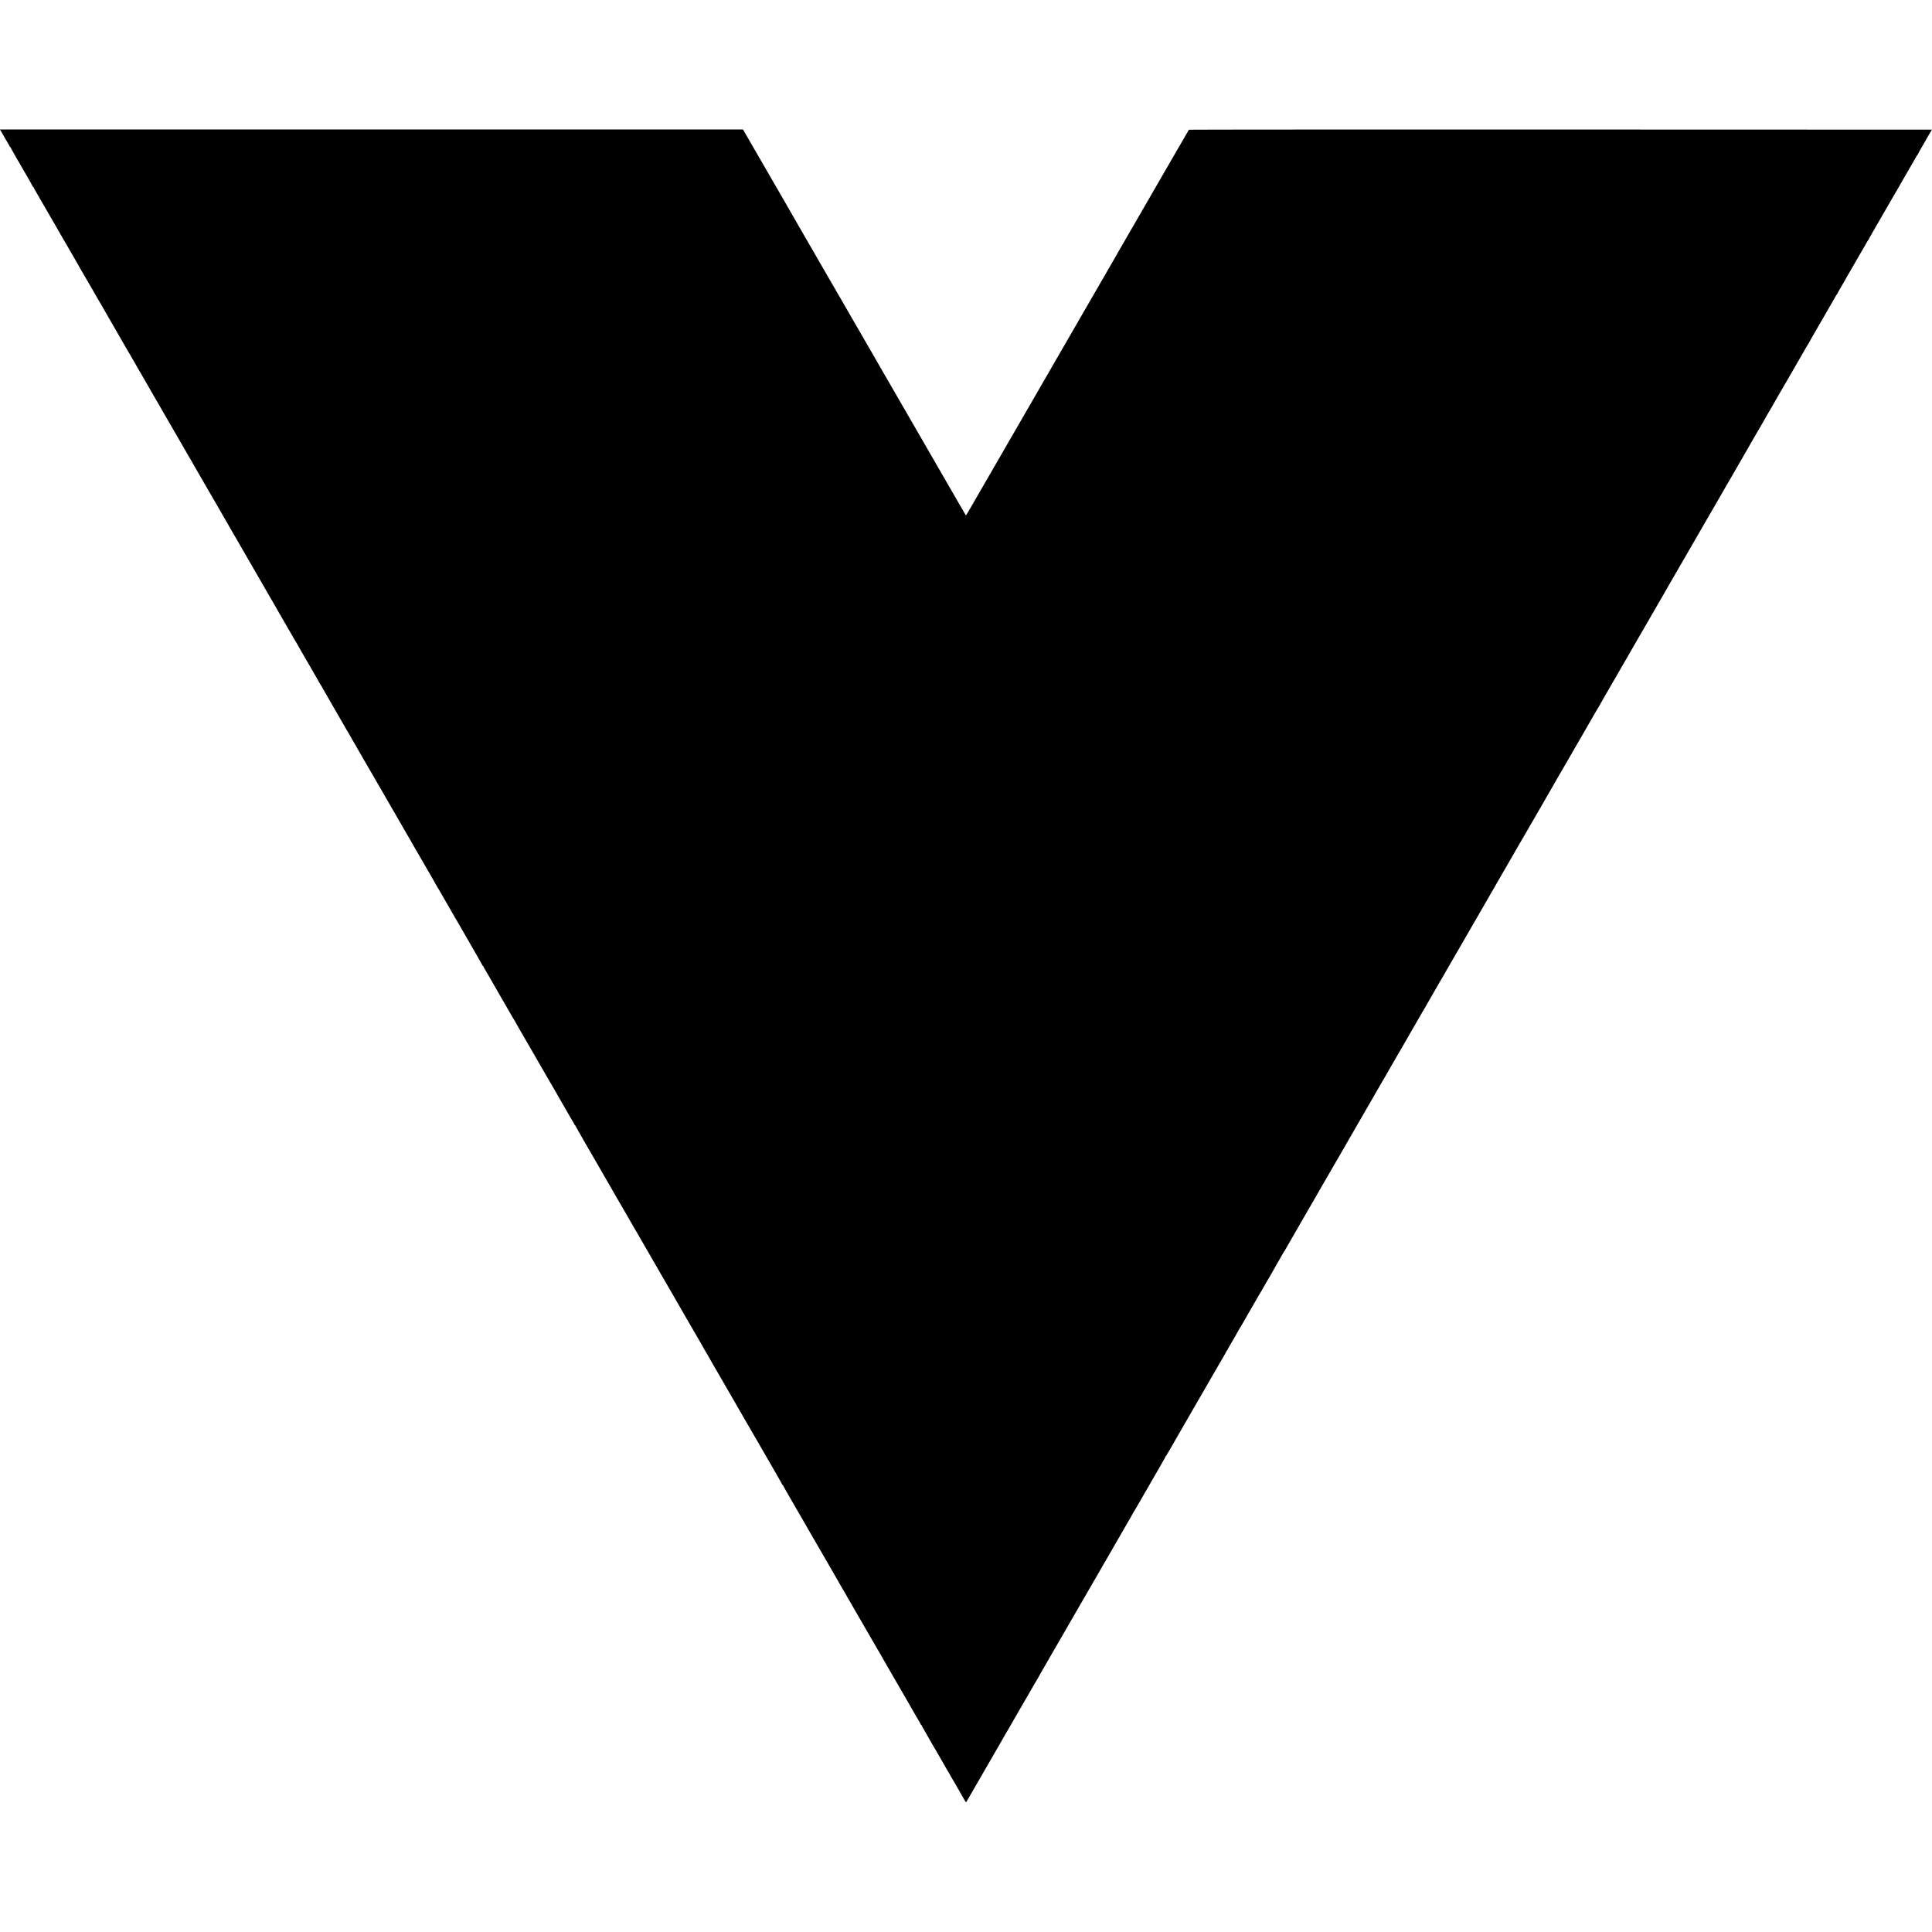
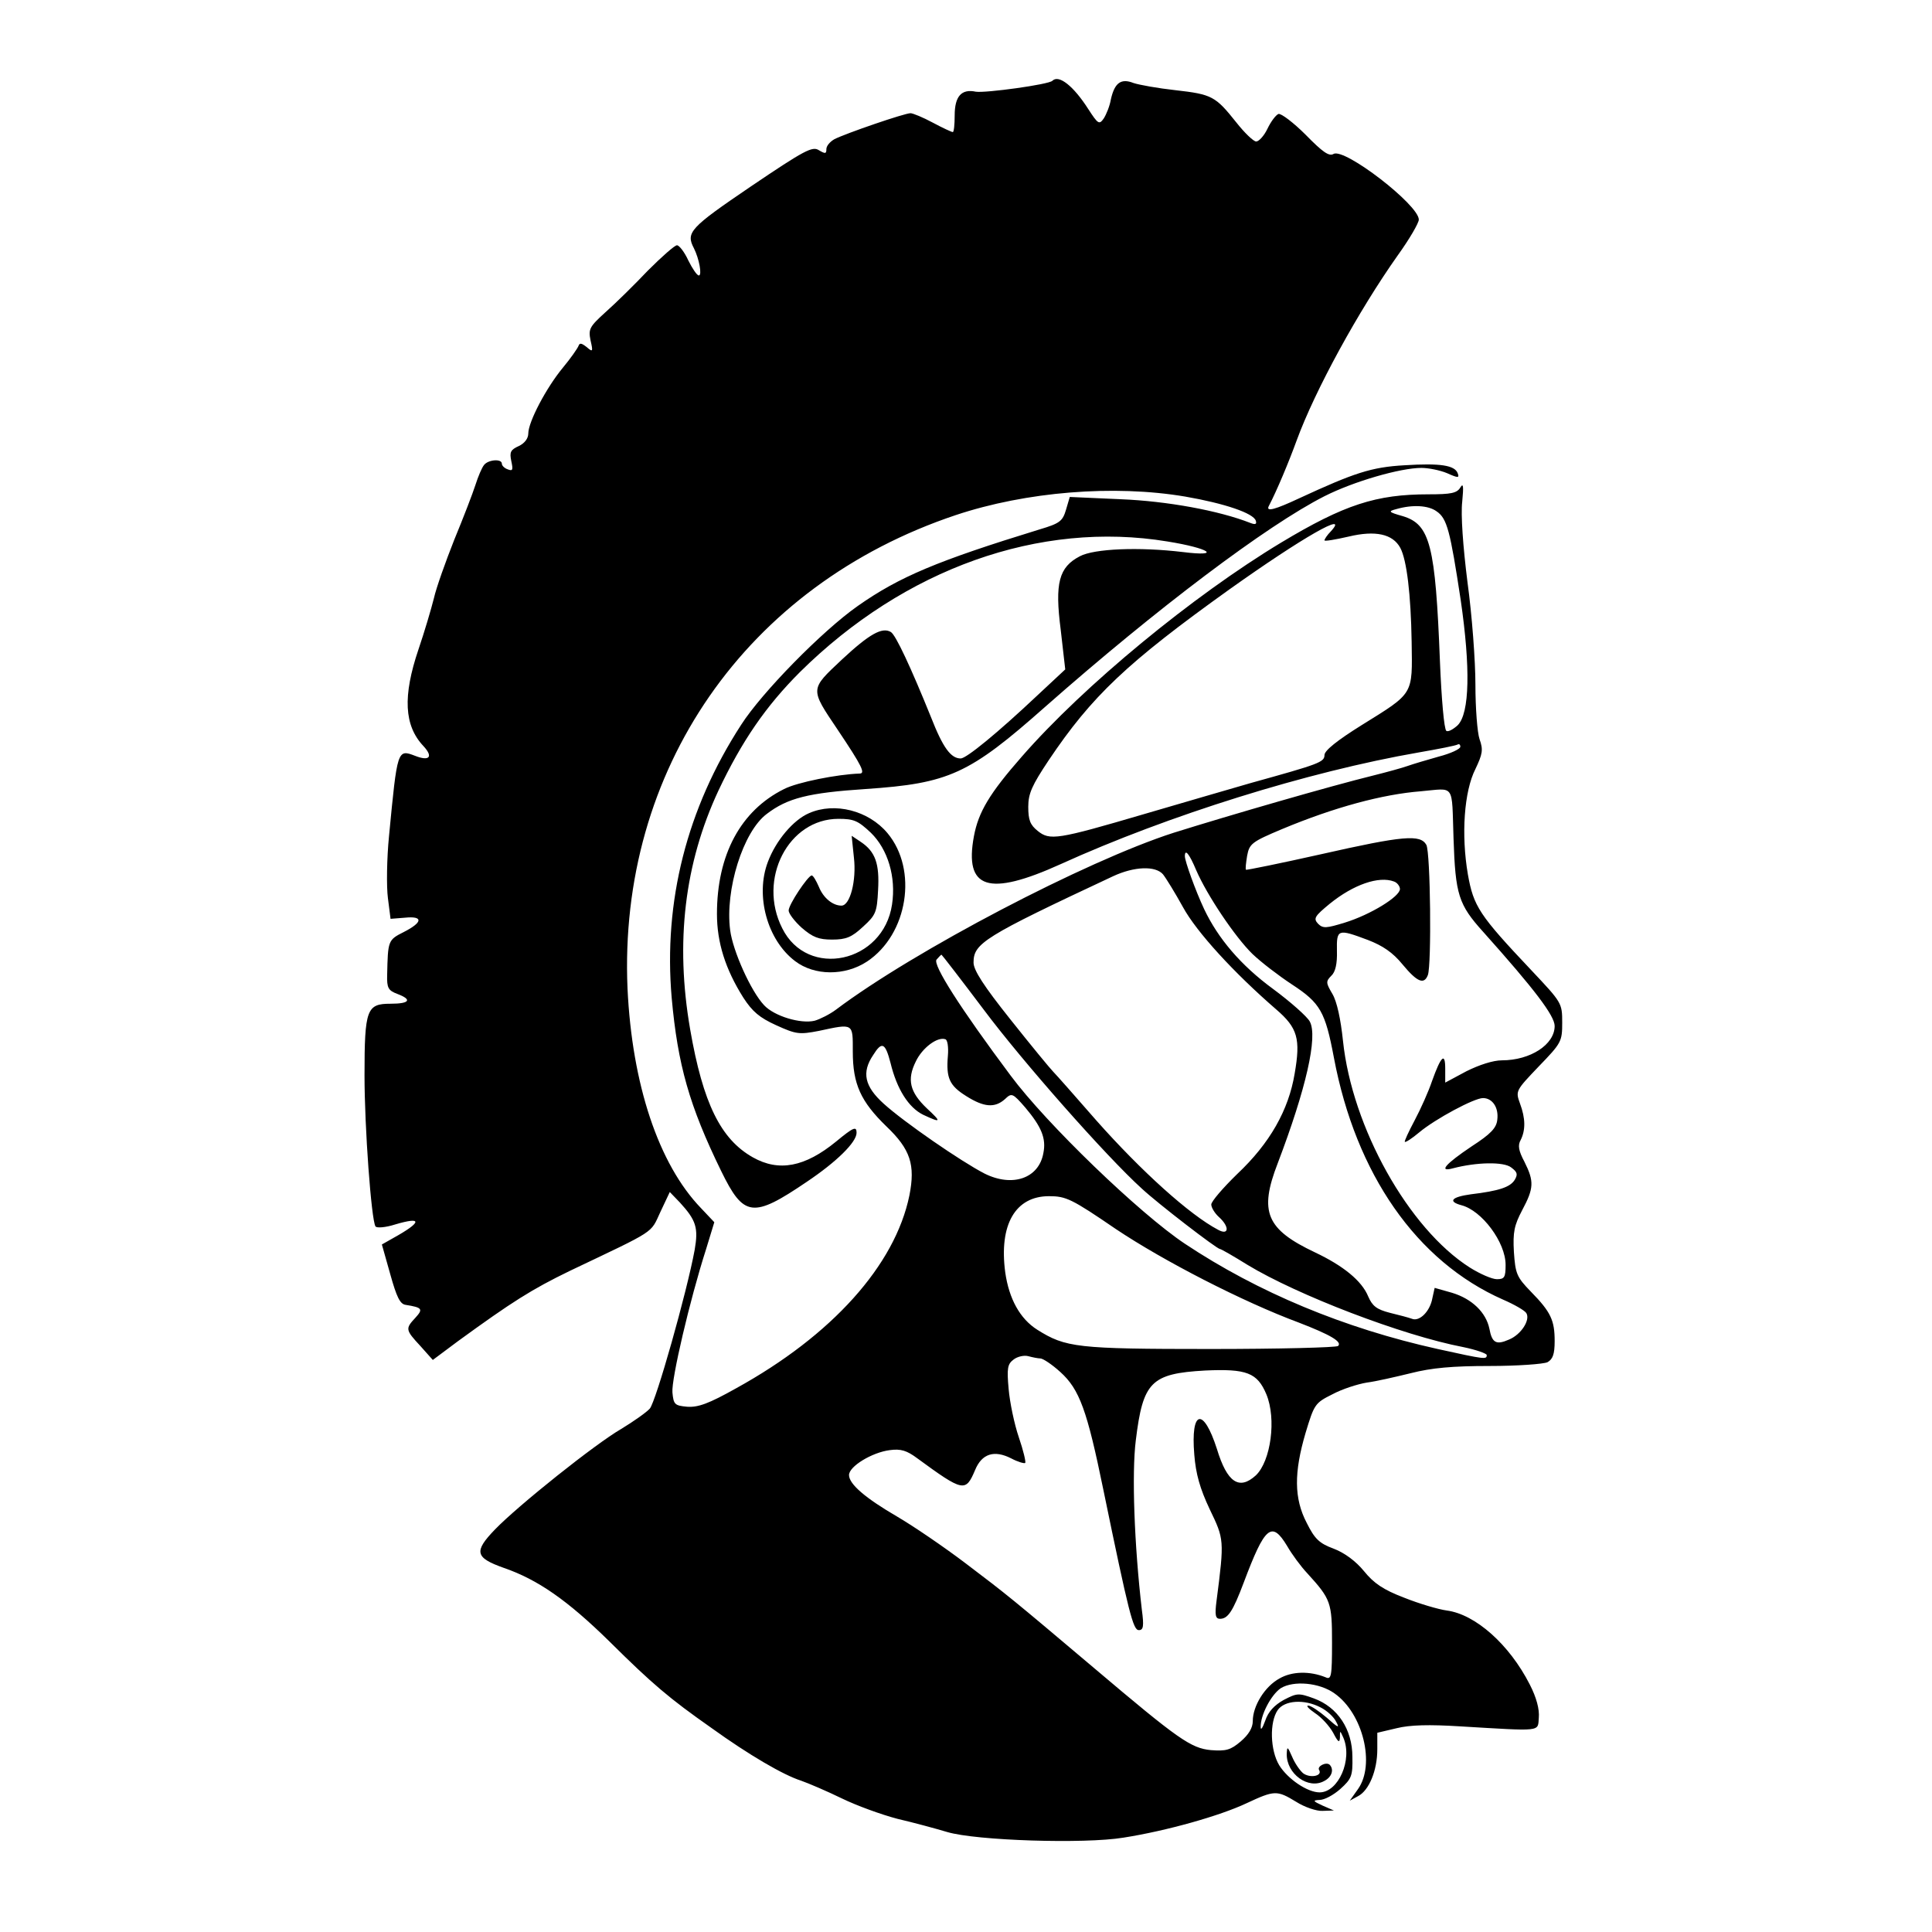
- <svg xmlns="http://www.w3.org/2000/svg" version="1.0" width="16pt" height="16pt" viewBox="0 0 16 16" preserveAspectRatio="xMidYMid meet">
-   <g transform="translate(0,16) scale(0.00032,-0.00032)" fill="#000000" stroke="none">
-     <path d="M18 46618 c45 -75 122 -207 122 -211 0 -2 25 -45 55 -95 30 -50 55 -96 55 -102 0 -5 5 -10 10 -10 6 0 10 -4 10 -9 0 -5 73 -135 161 -288 89 -153 173 -298 187 -323 14 -25 32 -57 41 -72 88 -149 187 -324 189 -335 2 -7 8 -13 13 -13 5 0 9 -4 9 -10 0 -5 46 -89 103 -187 175 -302 490 -846 507 -876 8 -16 20 -36 25 -45 28 -46 290 -498 339 -585 13 -23 74 -129 136 -236 61 -107 123 -215 137 -240 14 -25 29 -50 33 -56 5 -5 23 -37 40 -70 18 -33 38 -67 44 -75 11 -16 21 -33 63 -109 14 -25 29 -50 33 -56 4 -5 21 -35 38 -65 55 -100 261 -455 269 -465 4 -5 14 -21 20 -35 15 -29 41 -75 103 -180 24 -41 52 -88 60 -105 9 -16 57 -100 107 -185 112 -193 362 -626 380 -660 8 -14 23 -38 33 -55 11 -16 23 -37 27 -45 4 -8 26 -46 48 -85 23 -38 53 -90 67 -115 46 -81 64 -113 178 -310 62 -107 121 -210 132 -227 37 -67 56 -99 85 -148 16 -27 32 -57 36 -65 4 -8 15 -27 25 -42 9 -15 53 -89 96 -165 44 -76 177 -307 296 -513 120 -206 268 -463 330 -570 131 -227 117 -203 200 -348 36 -62 73 -125 82 -140 10 -15 21 -34 25 -42 4 -8 20 -37 36 -65 17 -27 38 -65 48 -82 49 -85 64 -111 87 -153 13 -25 28 -49 32 -55 4 -5 78 -134 165 -285 87 -151 166 -288 176 -305 10 -16 26 -43 35 -59 9 -17 125 -217 257 -445 132 -229 253 -441 270 -471 17 -30 45 -79 64 -108 18 -29 33 -54 33 -57 0 -2 20 -37 44 -77 24 -40 123 -212 221 -383 97 -170 190 -330 205 -355 16 -25 39 -65 53 -90 13 -25 81 -144 152 -265 70 -121 137 -238 150 -260 12 -22 37 -65 55 -95 18 -30 43 -73 55 -95 12 -22 48 -85 80 -140 77 -132 163 -280 190 -330 13 -22 71 -123 130 -225 59 -102 116 -199 126 -217 10 -17 29 -50 43 -72 15 -22 26 -43 26 -45 0 -2 27 -50 60 -106 33 -56 60 -103 60 -105 0 -2 55 -98 90 -155 8 -14 182 -316 239 -414 13 -22 45 -79 72 -124 27 -46 49 -86 49 -89 0 -2 14 -24 30 -48 16 -24 30 -46 30 -49 0 -5 74 -135 100 -176 5 -8 24 -42 43 -75 50 -88 58 -101 262 -455 104 -179 199 -345 213 -370 14 -25 28 -49 32 -55 4 -5 17 -26 28 -45 10 -19 62 -109 114 -200 114 -197 133 -230 170 -295 16 -27 33 -57 38 -65 17 -28 96 -165 103 -180 4 -8 16 -28 26 -45 10 -16 77 -131 148 -255 72 -124 181 -313 243 -420 62 -107 121 -209 131 -227 35 -62 323 -560 392 -678 38 -66 83 -145 100 -175 16 -30 33 -59 37 -65 4 -5 17 -27 29 -47 34 -61 56 -100 90 -156 17 -29 31 -55 31 -57 0 -2 17 -32 39 -67 21 -35 134 -229 251 -433 117 -203 235 -407 261 -451 27 -45 49 -85 49 -88 0 -4 8 -19 19 -34 15 -21 200 -341 309 -533 10 -19 33 -58 51 -87 17 -29 31 -54 31 -56 0 -2 25 -44 55 -94 30 -50 55 -95 55 -98 0 -4 6 -15 14 -23 7 -9 27 -41 43 -71 17 -30 170 -297 342 -594 171 -296 311 -542 311 -547 0 -5 5 -9 10 -9 6 0 10 -4 10 -10 0 -5 22 -47 49 -92 27 -46 58 -99 68 -118 24 -43 81 -140 93 -160 5 -8 66 -114 135 -235 69 -121 130 -227 135 -235 12 -21 259 -447 283 -490 10 -19 28 -47 38 -62 11 -14 19 -29 19 -32 0 -3 37 -69 83 -148 99 -170 305 -526 337 -583 13 -22 31 -53 41 -70 11 -16 22 -37 26 -45 7 -14 82 -146 103 -180 14 -24 181 -311 205 -355 13 -22 46 -80 75 -130 29 -49 64 -110 78 -135 14 -25 51 -88 82 -140 31 -52 59 -102 63 -110 4 -8 18 -33 31 -55 205 -353 284 -489 309 -535 17 -30 45 -78 62 -106 18 -28 36 -60 39 -72 4 -12 12 -22 17 -22 5 0 9 -4 9 -10 0 -5 109 -197 241 -427 133 -230 250 -431 259 -448 51 -90 222 -385 280 -485 37 -63 78 -135 92 -160 14 -25 67 -117 118 -205 51 -88 101 -175 111 -193 34 -58 55 -95 149 -257 51 -88 101 -173 110 -190 9 -16 76 -131 147 -255 72 -124 140 -241 151 -260 61 -108 281 -489 355 -615 38 -66 77 -133 87 -150 35 -63 91 -161 100 -175 14 -23 99 -169 128 -220 54 -97 135 -235 142 -245 4 -5 20 -32 35 -60 26 -48 238 -416 276 -480 10 -16 26 -46 37 -65 30 -53 382 -661 403 -695 10 -16 22 -37 26 -45 4 -8 26 -48 50 -88 24 -41 43 -75 43 -77 0 -2 22 -40 50 -85 27 -45 50 -84 50 -86 0 -3 38 -69 83 -147 84 -142 302 -520 340 -587 10 -19 34 -60 52 -90 18 -30 44 -75 57 -100 14 -25 45 -79 70 -120 25 -41 56 -96 70 -121 14 -25 77 -133 138 -240 62 -107 122 -210 132 -229 25 -43 310 -535 337 -581 11 -19 26 -45 34 -59 17 -32 238 -414 266 -460 11 -19 24 -41 28 -49 3 -7 75 -133 160 -278 84 -146 153 -269 153 -274 0 -5 5 -9 10 -9 6 0 10 -4 10 -10 0 -5 82 -150 181 -322 182 -314 201 -346 240 -415 12 -21 80 -139 152 -263 71 -124 141 -245 155 -270 14 -25 28 -49 32 -55 6 -8 145 -248 220 -380 37 -66 209 -362 229 -395 11 -19 24 -42 28 -49 4 -8 67 -118 140 -243 73 -125 133 -230 133 -233 0 -2 15 -28 33 -57 19 -29 47 -78 64 -108 17 -30 53 -93 79 -139 53 -90 82 -141 157 -272 82 -142 115 -199 381 -659 142 -245 268 -463 281 -485 12 -22 71 -125 132 -230 60 -104 172 -298 248 -430 76 -132 146 -253 156 -270 11 -16 22 -36 26 -44 3 -8 30 -54 60 -103 29 -49 53 -91 53 -93 0 -3 18 -34 40 -70 22 -36 40 -67 40 -69 0 -2 37 -66 81 -142 45 -77 98 -168 119 -204 20 -36 47 -81 58 -100 12 -19 27 -47 33 -62 6 -16 15 -28 20 -28 5 0 9 -4 9 -9 0 -6 63 -118 140 -251 77 -133 140 -243 140 -245 0 -2 18 -33 41 -70 22 -37 49 -83 60 -101 10 -19 29 -51 40 -71 25 -45 109 -189 126 -218 7 -11 17 -29 22 -40 6 -11 22 -38 35 -60 14 -22 37 -62 52 -90 14 -27 35 -62 45 -77 11 -14 19 -29 19 -32 0 -3 18 -35 40 -71 22 -36 40 -67 40 -69 0 -2 19 -35 42 -72 23 -38 55 -94 72 -124 26 -47 139 -244 171 -298 6 -9 21 -36 34 -60 28 -48 37 -51 51 -19 6 12 19 36 29 52 10 17 27 46 38 65 11 19 104 181 208 360 103 179 199 345 213 370 14 25 42 74 64 109 21 34 38 65 38 67 0 2 18 33 40 69 22 36 40 67 40 69 0 3 177 310 199 346 16 26 136 234 140 244 2 5 25 44 52 88 27 44 49 81 49 84 0 2 18 34 40 70 22 36 40 67 40 69 0 2 20 36 43 77 35 58 169 289 297 513 9 17 50 86 90 155 40 69 86 150 103 180 16 30 35 62 41 70 6 8 16 24 22 35 35 64 72 129 167 293 59 100 116 199 127 220 11 20 30 53 41 72 43 72 1070 1850 1121 1940 14 25 65 113 113 195 48 83 96 166 107 185 10 19 28 50 38 68 11 18 73 124 137 235 64 111 175 303 246 427 71 124 173 299 225 390 52 91 116 202 143 248 27 45 49 85 49 89 0 4 6 14 14 22 7 9 28 43 46 76 26 47 251 436 378 655 11 19 29 51 40 70 11 19 101 176 201 348 99 172 181 317 181 323 0 5 5 9 10 9 6 0 10 5 10 11 0 6 8 23 18 37 11 15 32 52 49 82 16 30 130 228 253 440 122 212 234 405 248 430 13 25 39 70 57 100 39 65 69 117 130 225 25 44 50 87 55 95 12 19 78 134 220 380 61 107 129 224 150 260 161 277 222 382 246 425 15 28 47 83 71 123 24 41 43 78 43 83 0 5 4 9 8 9 4 0 13 12 19 28 7 15 23 45 36 67 66 110 277 478 277 483 0 3 6 13 14 21 7 9 27 41 43 71 17 30 45 80 63 110 34 57 375 649 394 685 6 11 16 27 22 35 6 8 26 42 44 75 18 33 41 74 51 90 10 17 24 41 32 55 54 97 72 128 88 152 11 14 19 28 19 30 0 3 79 141 175 308 96 167 175 305 175 308 0 3 6 13 14 21 7 9 26 39 41 66 33 60 276 483 338 587 24 40 46 80 50 88 4 8 13 24 20 35 14 23 95 163 125 215 11 19 52 91 92 160 40 69 80 139 90 155 9 17 103 179 207 360 105 182 200 346 211 365 103 181 463 802 489 845 7 11 15 27 19 35 4 8 29 51 55 95 64 110 828 1433 848 1470 9 17 24 41 33 55 9 14 29 48 45 77 15 28 52 93 82 145 30 51 62 107 71 123 17 30 231 398 400 690 51 88 103 179 115 202 12 23 26 48 32 55 6 7 24 38 40 68 17 30 61 107 98 170 37 63 84 144 103 180 19 36 41 72 48 81 8 8 14 18 14 21 0 4 27 51 59 106 32 55 72 124 89 154 16 29 71 125 122 213 51 88 104 180 118 205 13 25 28 50 32 55 4 6 17 26 28 45 11 19 45 80 77 135 31 55 66 116 77 135 11 19 88 152 171 295 401 694 620 1072 650 1125 11 19 87 152 170 295 83 143 158 273 166 288 9 16 21 36 26 45 6 9 31 52 55 96 25 43 54 94 66 115 11 20 95 164 186 321 91 157 173 299 182 315 9 17 26 46 37 65 12 19 66 114 121 210 56 96 108 186 117 200 8 14 24 40 34 59 24 45 383 664 412 713 5 9 17 29 26 45 15 28 120 210 241 419 36 61 68 117 72 125 4 8 12 23 19 34 35 57 245 420 262 453 11 20 35 61 53 90 17 29 32 54 32 56 0 3 28 51 62 108 33 57 70 119 80 138 10 19 23 42 28 50 5 8 32 53 59 100 27 47 149 258 271 470 122 212 234 405 248 430 30 53 62 108 80 135 6 11 15 27 19 35 4 8 85 150 181 315 96 165 187 323 202 350 31 56 116 202 130 225 5 8 25 42 43 75 19 33 92 159 162 280 149 257 157 271 202 350 19 33 38 67 43 75 9 14 228 392 275 475 12 22 55 96 95 165 40 69 80 139 90 155 24 42 202 350 221 383 9 15 27 47 41 72 14 25 75 131 136 236 61 106 121 210 134 232 99 172 271 470 279 482 5 8 23 40 40 70 18 30 81 141 142 245 60 105 121 210 135 235 14 25 71 124 127 220 56 96 143 247 194 335 51 88 96 167 102 175 14 24 180 311 204 355 23 43 340 590 356 615 5 8 50 87 101 175 171 301 517 898 582 1008 25 43 46 81 46 83 0 2 12 23 27 47 14 23 40 67 56 97 16 30 35 62 42 70 7 8 15 22 18 30 4 8 20 38 37 65 16 28 33 57 37 65 6 12 111 196 143 250 5 8 55 95 112 193 57 98 113 195 126 215 12 20 27 46 32 57 6 11 14 27 20 35 5 8 76 130 156 270 80 140 165 287 187 325 23 39 52 90 66 115 13 25 30 52 37 61 8 8 14 18 14 21 0 4 41 77 92 165 50 87 175 302 276 478 101 176 208 360 236 408 28 49 67 117 86 152 19 35 41 70 48 77 6 6 12 15 12 19 0 7 124 224 167 291 12 21 23 40 23 42 0 2 21 40 46 83 26 43 55 92 64 109 54 95 327 568 354 614 19 30 45 75 59 100 71 128 82 145 89 148 4 2 8 8 8 13 0 5 42 82 94 172 311 538 496 858 518 897 14 25 40 70 58 100 18 30 42 71 53 90 10 19 79 139 152 265 73 127 142 246 153 265 10 19 43 76 72 125 29 50 63 108 75 130 65 116 80 140 87 143 4 2 8 8 8 12 0 8 114 212 140 250 6 8 14 24 20 35 5 11 54 97 108 190 l100 170 -9611 3 c-5286 1 -9614 -1 -9618 -5 -5 -6 -419 -719 -619 -1068 -89 -155 -267 -463 -323 -560 -38 -66 -81 -140 -95 -165 -31 -56 -263 -457 -526 -910 -110 -190 -224 -388 -254 -440 -29 -52 -61 -109 -71 -125 -23 -39 -243 -420 -268 -465 -11 -19 -204 -352 -428 -740 -224 -388 -477 -826 -563 -975 -85 -148 -185 -322 -222 -385 -37 -63 -120 -207 -185 -320 -65 -113 -177 -306 -248 -430 -72 -124 -172 -297 -222 -385 -51 -88 -142 -245 -202 -350 -131 -226 -247 -427 -408 -705 -65 -113 -249 -432 -410 -710 -160 -278 -388 -673 -506 -877 -118 -205 -216 -373 -219 -373 -3 0 -52 82 -109 183 -58 100 -144 250 -192 332 -95 164 -402 696 -647 1120 -85 149 -228 396 -317 550 -212 365 -982 1700 -1008 1745 -10 19 -43 76 -72 125 -29 50 -64 110 -77 135 -14 25 -63 110 -110 190 -47 80 -96 165 -110 190 -14 25 -99 171 -188 325 -89 154 -174 300 -188 325 -13 25 -64 113 -112 195 -48 83 -140 242 -205 355 -65 113 -183 317 -263 454 -79 137 -152 264 -163 282 -50 89 -335 583 -354 614 -12 19 -34 58 -50 85 -15 28 -129 226 -253 440 -124 215 -235 408 -247 430 -12 22 -69 121 -127 220 -58 99 -226 389 -373 645 -148 256 -324 561 -392 678 -67 117 -134 232 -147 255 -13 23 -33 59 -46 80 l-22 37 -9615 0 -9615 0 20 -32z" />
+ <svg xmlns="http://www.w3.org/2000/svg" version="1.0" width="512pt" height="512pt" viewBox="0 0 512 512" preserveAspectRatio="xMidYMid meet">
+   <g transform="translate(0,512) scale(0.1,-0.1)" fill="#000000" stroke="none">
+     <path d="M2789 4906 c-9 -10 -178 -33 -203 -29 -38 8 -56 -12 -56 -63 0 -24 -2 -44 -5 -44 -3 0 -27 11 -53 25 -26 14 -53 25 -59 25 -16 0 -173 -54 -202 -69 -12 -7 -21 -18 -21 -26 0 -13 -3 -13 -20 -3 -17 11 -38 0 -180 -96 -162 -110 -173 -122 -151 -164 14 -28 22 -72 13 -72 -5 0 -17 18 -28 40 -10 22 -24 40 -30 40 -6 0 -40 -30 -77 -67 -36 -38 -86 -87 -112 -110 -43 -39 -46 -45 -40 -75 7 -30 6 -32 -10 -18 -14 11 -19 12 -22 3 -3 -7 -21 -33 -41 -57 -44 -53 -92 -144 -92 -175 0 -13 -10 -26 -25 -33 -22 -10 -25 -16 -20 -40 5 -23 4 -27 -9 -22 -9 3 -16 10 -16 15 0 14 -36 11 -47 -3 -6 -7 -16 -31 -23 -53 -7 -22 -32 -87 -56 -145 -23 -58 -48 -128 -54 -155 -7 -28 -25 -89 -41 -136 -42 -124 -38 -202 13 -256 27 -29 16 -41 -22 -26 -47 18 -47 17 -69 -212 -6 -60 -7 -135 -3 -165 l7 -55 38 3 c49 5 48 -12 -3 -38 -42 -21 -42 -23 -44 -114 -1 -34 3 -41 27 -50 40 -15 33 -26 -18 -26 -63 0 -69 -14 -69 -190 0 -138 18 -382 29 -400 3 -5 27 -3 52 5 74 22 71 6 -5 -36 l-30 -17 22 -78 c17 -61 26 -80 41 -82 44 -7 47 -11 26 -34 -27 -29 -27 -32 13 -75 l33 -37 67 50 c143 104 195 137 296 186 231 110 213 98 240 156 l25 53 27 -28 c43 -47 49 -67 39 -125 -21 -114 -103 -403 -119 -421 -9 -10 -43 -34 -76 -54 -69 -40 -272 -202 -334 -266 -57 -59 -53 -75 23 -102 90 -31 169 -86 280 -195 115 -114 159 -151 270 -229 100 -72 191 -125 238 -140 20 -7 69 -28 108 -47 39 -19 105 -43 147 -54 43 -10 102 -26 132 -35 77 -23 364 -32 467 -15 115 18 256 58 326 91 75 35 81 35 132 4 22 -14 54 -25 70 -24 l30 1 -30 13 c-26 12 -27 14 -8 15 13 0 37 13 55 29 30 27 33 35 32 85 0 73 -39 132 -102 155 -41 15 -45 14 -80 -4 -25 -14 -41 -31 -49 -55 -7 -19 -12 -27 -12 -17 -1 31 27 85 53 103 34 21 103 15 143 -14 75 -53 108 -188 62 -253 l-22 -31 22 12 c29 15 51 68 51 124 l0 44 51 12 c36 9 87 10 168 5 220 -13 206 -15 209 23 2 22 -6 53 -24 88 -54 106 -144 186 -220 196 -22 3 -73 18 -113 34 -55 21 -80 38 -106 70 -22 27 -52 49 -81 60 -38 14 -50 26 -71 68 -34 65 -34 134 -3 239 23 76 25 79 71 102 26 14 67 27 91 31 24 3 76 15 117 25 55 14 110 19 209 19 73 0 142 5 153 10 14 8 19 21 19 56 0 55 -10 77 -63 131 -38 39 -41 48 -45 105 -3 53 1 71 22 111 31 58 32 76 6 128 -16 30 -18 44 -10 58 13 26 13 57 -2 97 -12 33 -11 34 50 98 60 62 62 66 62 116 0 52 -1 53 -82 139 -138 146 -153 169 -168 254 -18 105 -10 220 20 279 19 40 21 51 11 79 -6 17 -11 83 -11 145 0 62 -9 184 -21 271 -12 95 -18 180 -14 213 4 42 3 51 -5 38 -9 -15 -25 -18 -84 -18 -139 0 -223 -27 -391 -128 -234 -141 -523 -379 -687 -567 -86 -98 -115 -147 -127 -211 -26 -140 38 -161 230 -74 284 129 655 245 949 296 52 9 98 18 103 21 4 2 7 0 7 -6 0 -6 -26 -18 -57 -26 -32 -9 -69 -20 -83 -25 -14 -5 -54 -16 -90 -25 -114 -28 -380 -105 -530 -152 -233 -75 -688 -313 -895 -469 -16 -12 -42 -25 -56 -29 -37 -9 -107 12 -134 41 -35 37 -83 144 -90 199 -14 106 34 261 97 308 55 42 110 56 262 66 221 15 274 39 476 218 296 261 588 481 740 558 77 39 201 75 257 75 18 0 49 -6 68 -14 29 -13 33 -13 28 0 -8 21 -46 27 -141 21 -88 -5 -133 -20 -280 -88 -62 -29 -87 -36 -80 -21 22 42 54 119 74 174 49 134 164 344 268 491 31 43 56 86 56 95 0 39 -197 191 -226 174 -12 -7 -29 5 -74 51 -32 32 -65 57 -72 55 -7 -3 -20 -20 -29 -39 -9 -19 -23 -34 -30 -34 -7 0 -31 23 -53 51 -55 69 -64 74 -161 85 -46 5 -96 14 -111 19 -33 13 -50 1 -60 -43 -3 -18 -12 -40 -19 -51 -12 -17 -15 -15 -41 25 -39 61 -78 92 -95 75z m352 -1102 c104 -18 181 -44 187 -64 3 -9 -1 -11 -14 -6 -84 33 -221 58 -344 63 l-135 6 -10 -34 c-9 -30 -16 -36 -70 -52 -270 -83 -371 -125 -482 -203 -94 -66 -254 -229 -309 -315 -144 -222 -206 -468 -184 -723 16 -178 47 -287 131 -459 60 -123 84 -126 227 -29 79 53 132 105 132 130 0 18 -8 15 -54 -23 -83 -68 -152 -81 -221 -42 -85 48 -132 143 -166 339 -40 231 -15 440 75 633 62 131 125 223 216 314 277 274 635 402 974 346 112 -18 145 -41 41 -28 -117 14 -235 9 -273 -11 -56 -29 -67 -71 -51 -195 l12 -105 -74 -69 c-105 -99 -188 -167 -203 -167 -26 0 -47 28 -79 110 -53 131 -93 217 -106 225 -23 14 -57 -5 -130 -73 -85 -80 -85 -76 -11 -186 65 -97 74 -116 58 -116 -59 -2 -165 -23 -200 -41 -115 -57 -178 -174 -178 -331 0 -75 22 -146 70 -222 24 -37 43 -53 87 -73 53 -24 61 -25 113 -15 93 20 90 21 90 -55 0 -86 21 -132 89 -198 64 -61 77 -102 61 -183 -38 -185 -205 -371 -459 -511 -73 -41 -101 -51 -130 -49 -33 3 -36 6 -39 38 -3 35 46 245 89 379 l22 72 -35 37 c-113 117 -183 329 -195 582 -25 579 314 1069 870 1255 186 62 419 81 608 49z m666 -39 c28 -19 36 -51 64 -235 26 -179 24 -300 -8 -332 -12 -11 -25 -18 -30 -15 -6 4 -13 86 -17 184 -12 308 -26 363 -98 385 -39 11 -40 13 -17 19 42 12 84 10 106 -6z m-280 -53 c-10 -10 -17 -21 -17 -24 0 -3 29 2 64 10 71 17 117 7 137 -30 17 -32 28 -123 30 -249 2 -142 7 -134 -133 -221 -64 -40 -98 -67 -98 -79 0 -19 -15 -24 -195 -74 -55 -16 -183 -53 -285 -83 -228 -67 -248 -70 -280 -44 -20 16 -25 29 -25 64 0 35 10 57 54 123 114 170 208 259 479 453 194 138 320 210 269 154z m325 -814 c5 -149 13 -175 79 -248 136 -152 189 -222 189 -249 0 -49 -64 -91 -140 -91 -23 0 -60 -12 -94 -29 l-56 -30 0 37 c0 44 -11 34 -35 -33 -9 -27 -30 -74 -46 -104 -16 -30 -28 -56 -26 -57 2 -2 19 9 38 25 43 36 146 91 169 91 25 0 42 -25 38 -57 -2 -22 -17 -38 -68 -71 -70 -47 -89 -69 -49 -58 61 16 134 18 154 2 16 -12 18 -18 9 -33 -12 -19 -41 -29 -116 -38 -51 -7 -62 -19 -25 -29 54 -14 117 -98 117 -158 0 -33 -3 -38 -23 -38 -13 0 -45 14 -72 31 -162 103 -312 371 -336 601 -6 57 -16 104 -28 124 -17 29 -18 33 -3 48 11 10 16 32 15 66 -1 58 2 59 82 29 39 -15 66 -33 92 -65 39 -47 57 -54 67 -28 10 27 7 324 -4 345 -16 28 -59 25 -280 -25 -107 -24 -196 -42 -198 -41 -2 2 0 18 3 37 6 32 12 37 93 71 139 58 266 92 367 100 92 8 82 23 87 -125z m-682 -84 c29 -67 103 -177 149 -222 23 -22 70 -58 105 -81 75 -49 88 -72 111 -194 58 -308 219 -540 448 -641 30 -13 58 -29 62 -36 11 -18 -14 -57 -46 -70 -34 -15 -45 -9 -52 29 -9 43 -46 79 -99 95 l-46 13 -6 -27 c-6 -35 -34 -63 -54 -55 -8 3 -34 10 -59 16 -35 9 -46 18 -57 43 -17 42 -67 82 -141 117 -129 61 -149 107 -99 236 75 197 107 336 85 376 -7 13 -51 52 -97 86 -86 63 -146 134 -183 212 -23 49 -51 127 -51 140 0 21 12 6 30 -37z m-88 -11 c8 -10 32 -49 53 -87 36 -66 135 -174 247 -271 57 -49 65 -78 49 -170 -16 -97 -66 -185 -152 -266 -38 -37 -69 -73 -69 -81 0 -8 9 -23 20 -33 29 -26 27 -50 -2 -34 -76 40 -204 156 -322 289 -55 63 -107 122 -115 130 -8 8 -59 70 -113 138 -71 89 -98 131 -98 151 0 51 26 68 370 229 56 26 112 28 132 5z m612 -19 c9 -3 16 -13 16 -20 0 -20 -78 -68 -146 -89 -49 -15 -58 -16 -71 -3 -13 14 -9 20 31 53 63 51 130 74 170 59z m-1086 -341 c101 -135 323 -387 418 -473 43 -40 199 -160 207 -160 3 0 36 -19 73 -42 132 -80 410 -187 572 -218 34 -7 62 -17 62 -21 0 -12 -3 -12 -130 16 -248 55 -476 150 -670 279 -120 80 -367 318 -462 446 -133 178 -207 294 -196 307 6 7 12 13 13 13 1 0 52 -66 113 -147z m-96 -121 c-5 -59 4 -79 49 -107 46 -29 75 -32 102 -8 18 17 20 17 54 -22 43 -51 56 -82 48 -121 -12 -67 -82 -91 -156 -54 -62 32 -213 136 -267 185 -51 46 -59 83 -28 129 23 37 32 33 46 -21 17 -70 48 -118 86 -137 49 -23 50 -20 10 17 -45 43 -53 76 -29 124 17 36 57 66 78 59 6 -1 9 -21 7 -44z m445 -459 c127 -85 337 -193 485 -248 83 -32 116 -51 104 -62 -4 -4 -157 -8 -339 -8 -354 0 -383 4 -458 51 -46 29 -75 82 -85 152 -17 127 27 202 116 202 45 0 60 -7 177 -87z m-200 -343 c7 0 31 -16 53 -36 51 -46 71 -102 114 -312 68 -330 79 -372 94 -372 12 0 14 10 8 54 -20 171 -27 362 -16 449 19 155 40 177 184 185 110 5 138 -6 162 -63 27 -65 12 -177 -28 -215 -44 -40 -76 -19 -103 70 -36 112 -70 104 -60 -15 4 -51 15 -90 41 -145 38 -79 39 -80 18 -242 -5 -38 -3 -48 9 -48 21 0 34 19 63 96 56 149 74 165 115 97 12 -21 36 -54 54 -73 62 -68 65 -77 65 -183 0 -90 -2 -99 -17 -92 -42 17 -89 16 -122 -3 -39 -21 -71 -73 -71 -113 0 -18 -11 -36 -32 -54 -27 -23 -39 -26 -79 -23 -53 5 -87 29 -309 217 -219 185 -230 194 -341 278 -58 44 -139 99 -180 123 -86 50 -129 87 -129 111 0 23 61 60 108 66 29 4 45 -1 72 -21 123 -90 129 -91 154 -32 18 44 51 54 96 31 17 -9 34 -14 37 -12 2 3 -5 33 -17 68 -12 35 -24 93 -27 128 -5 55 -3 66 13 78 10 8 28 12 39 9 11 -3 26 -6 32 -6z m743 -925 c16 -8 35 -25 41 -38 10 -18 5 -16 -25 11 -20 17 -42 32 -49 32 -7 0 2 -9 18 -20 17 -11 38 -34 48 -52 13 -25 17 -28 18 -13 0 20 0 20 9 0 25 -58 -13 -145 -63 -145 -32 0 -84 35 -107 72 -24 40 -26 114 -4 146 18 26 70 30 114 7z" />
+     <path d="M3410 472 c-1 -53 57 -95 99 -72 20 10 27 30 15 43 -9 9 -35 -4 -28 -14 9 -16 -25 -22 -43 -8 -9 8 -22 27 -29 44 -12 27 -13 28 -14 7z" />
+     <path d="M2144 2965 c-42 -18 -88 -73 -109 -129 -34 -89 -2 -207 72 -263 51 -39 132 -40 191 -1 108 72 135 243 54 340 -50 60 -140 83 -208 53z m164 -52 c45 -44 67 -117 56 -190 -23 -155 -224 -198 -291 -63 -66 130 16 290 149 290 41 0 52 -5 86 -37z" />
+     <path d="M2263 2847 c7 -60 -10 -127 -33 -127 -23 0 -48 20 -60 50 -7 16 -15 30 -19 30 -10 -1 -61 -77 -61 -93 0 -8 16 -29 35 -46 29 -25 45 -31 80 -31 37 0 52 6 82 34 34 31 37 38 40 97 4 70 -7 102 -46 128 l-24 16 6 -58z" />
  </g>
</svg>
